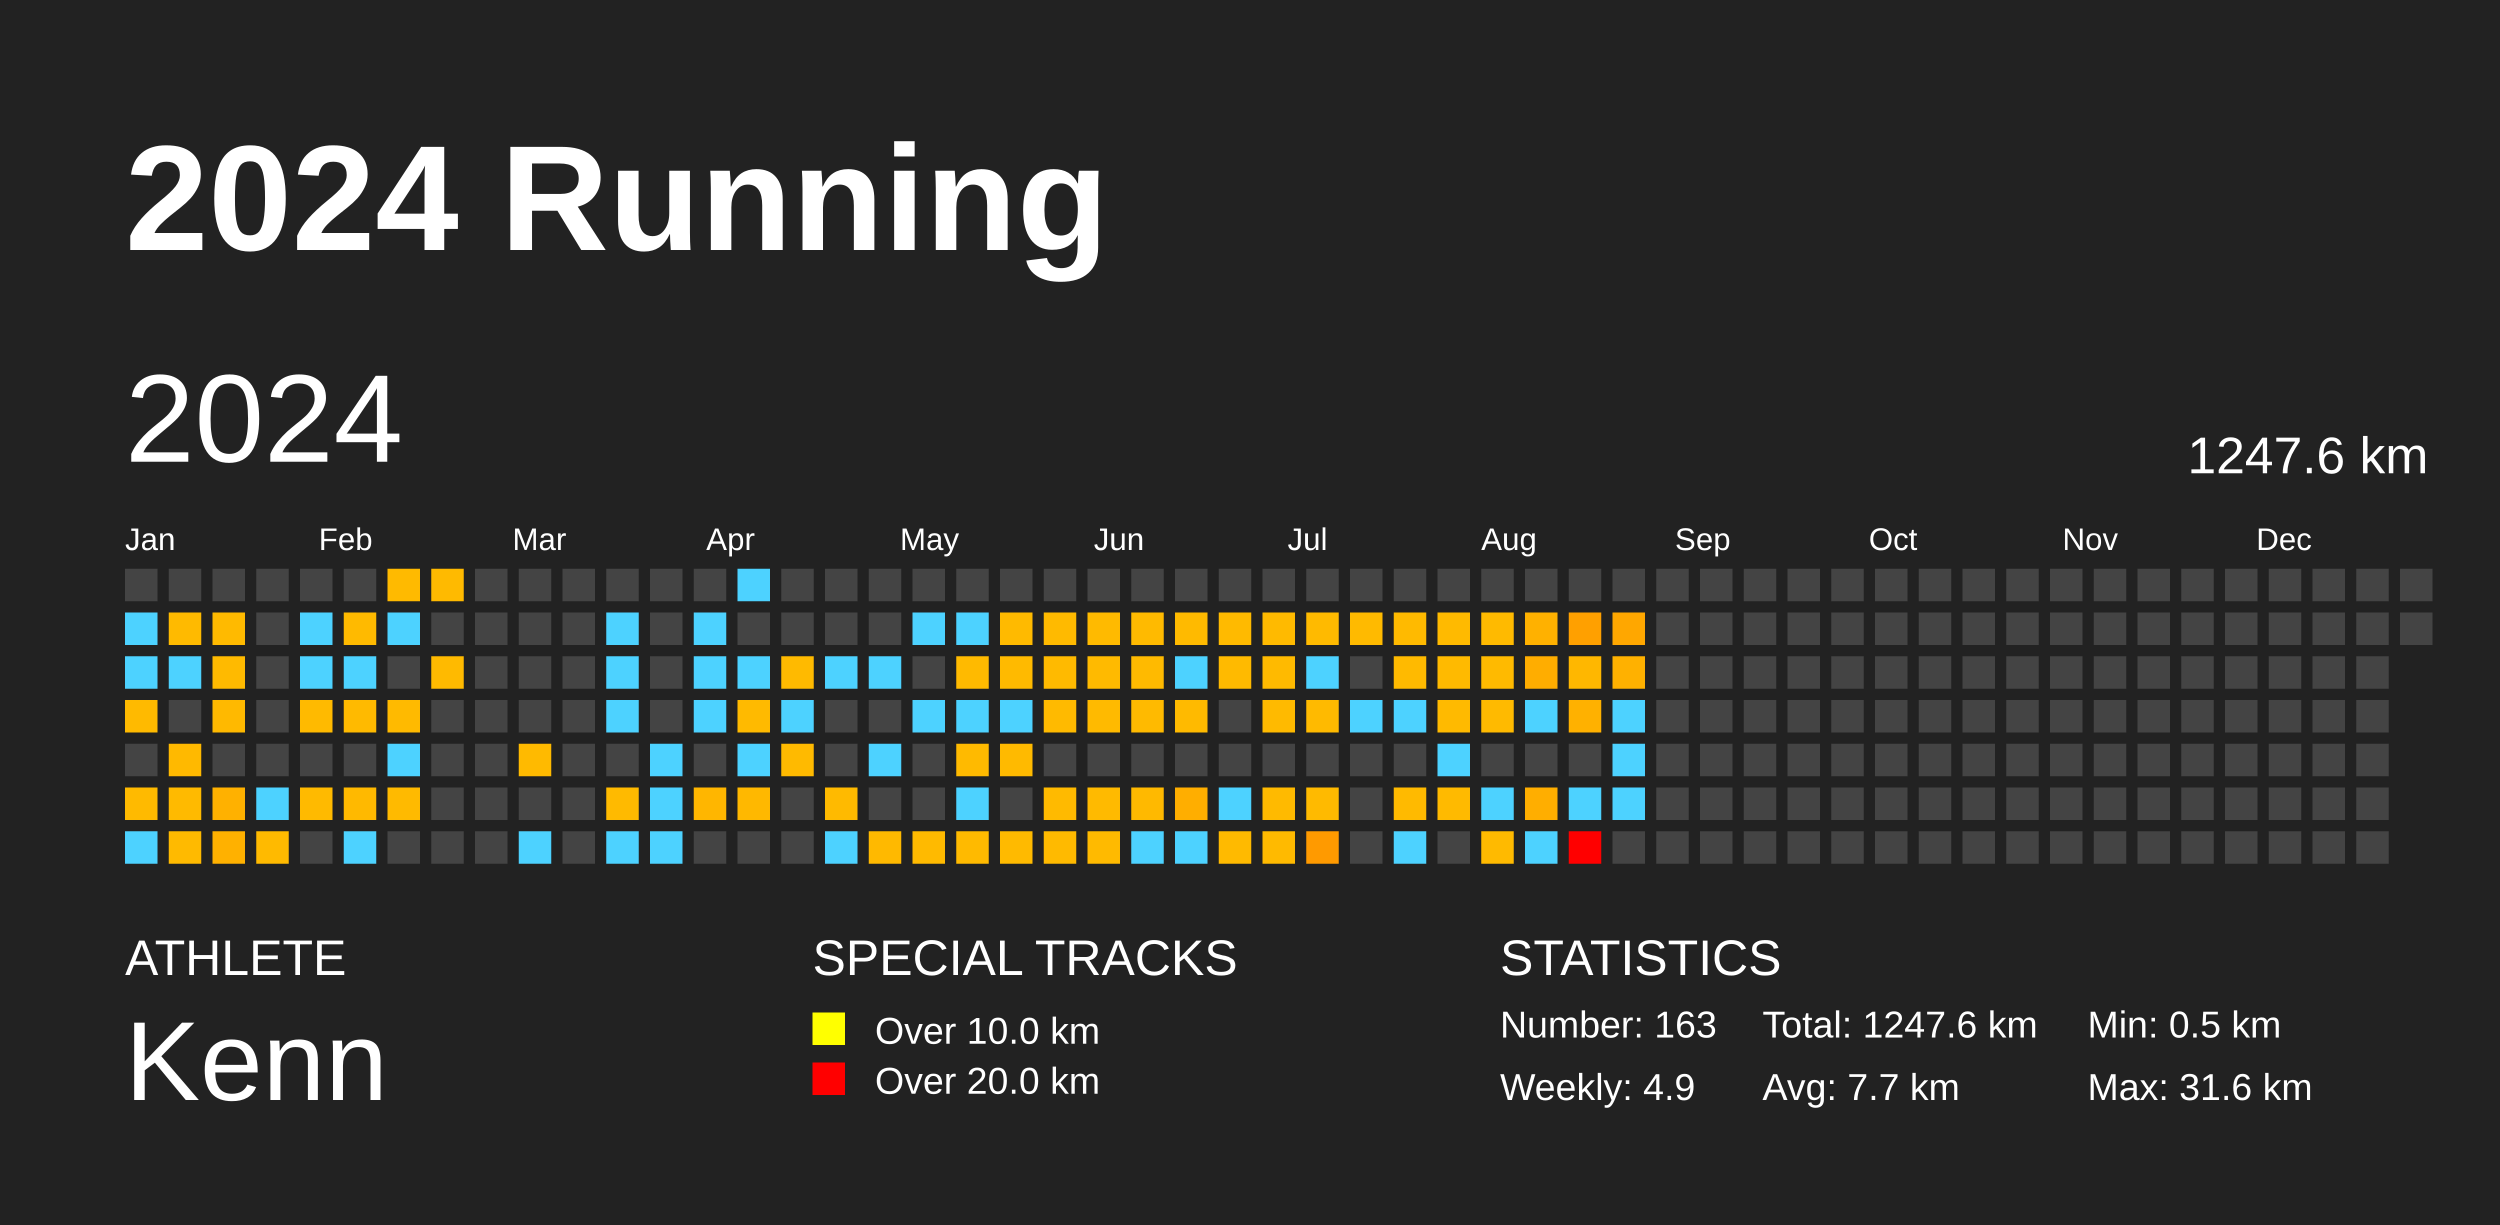
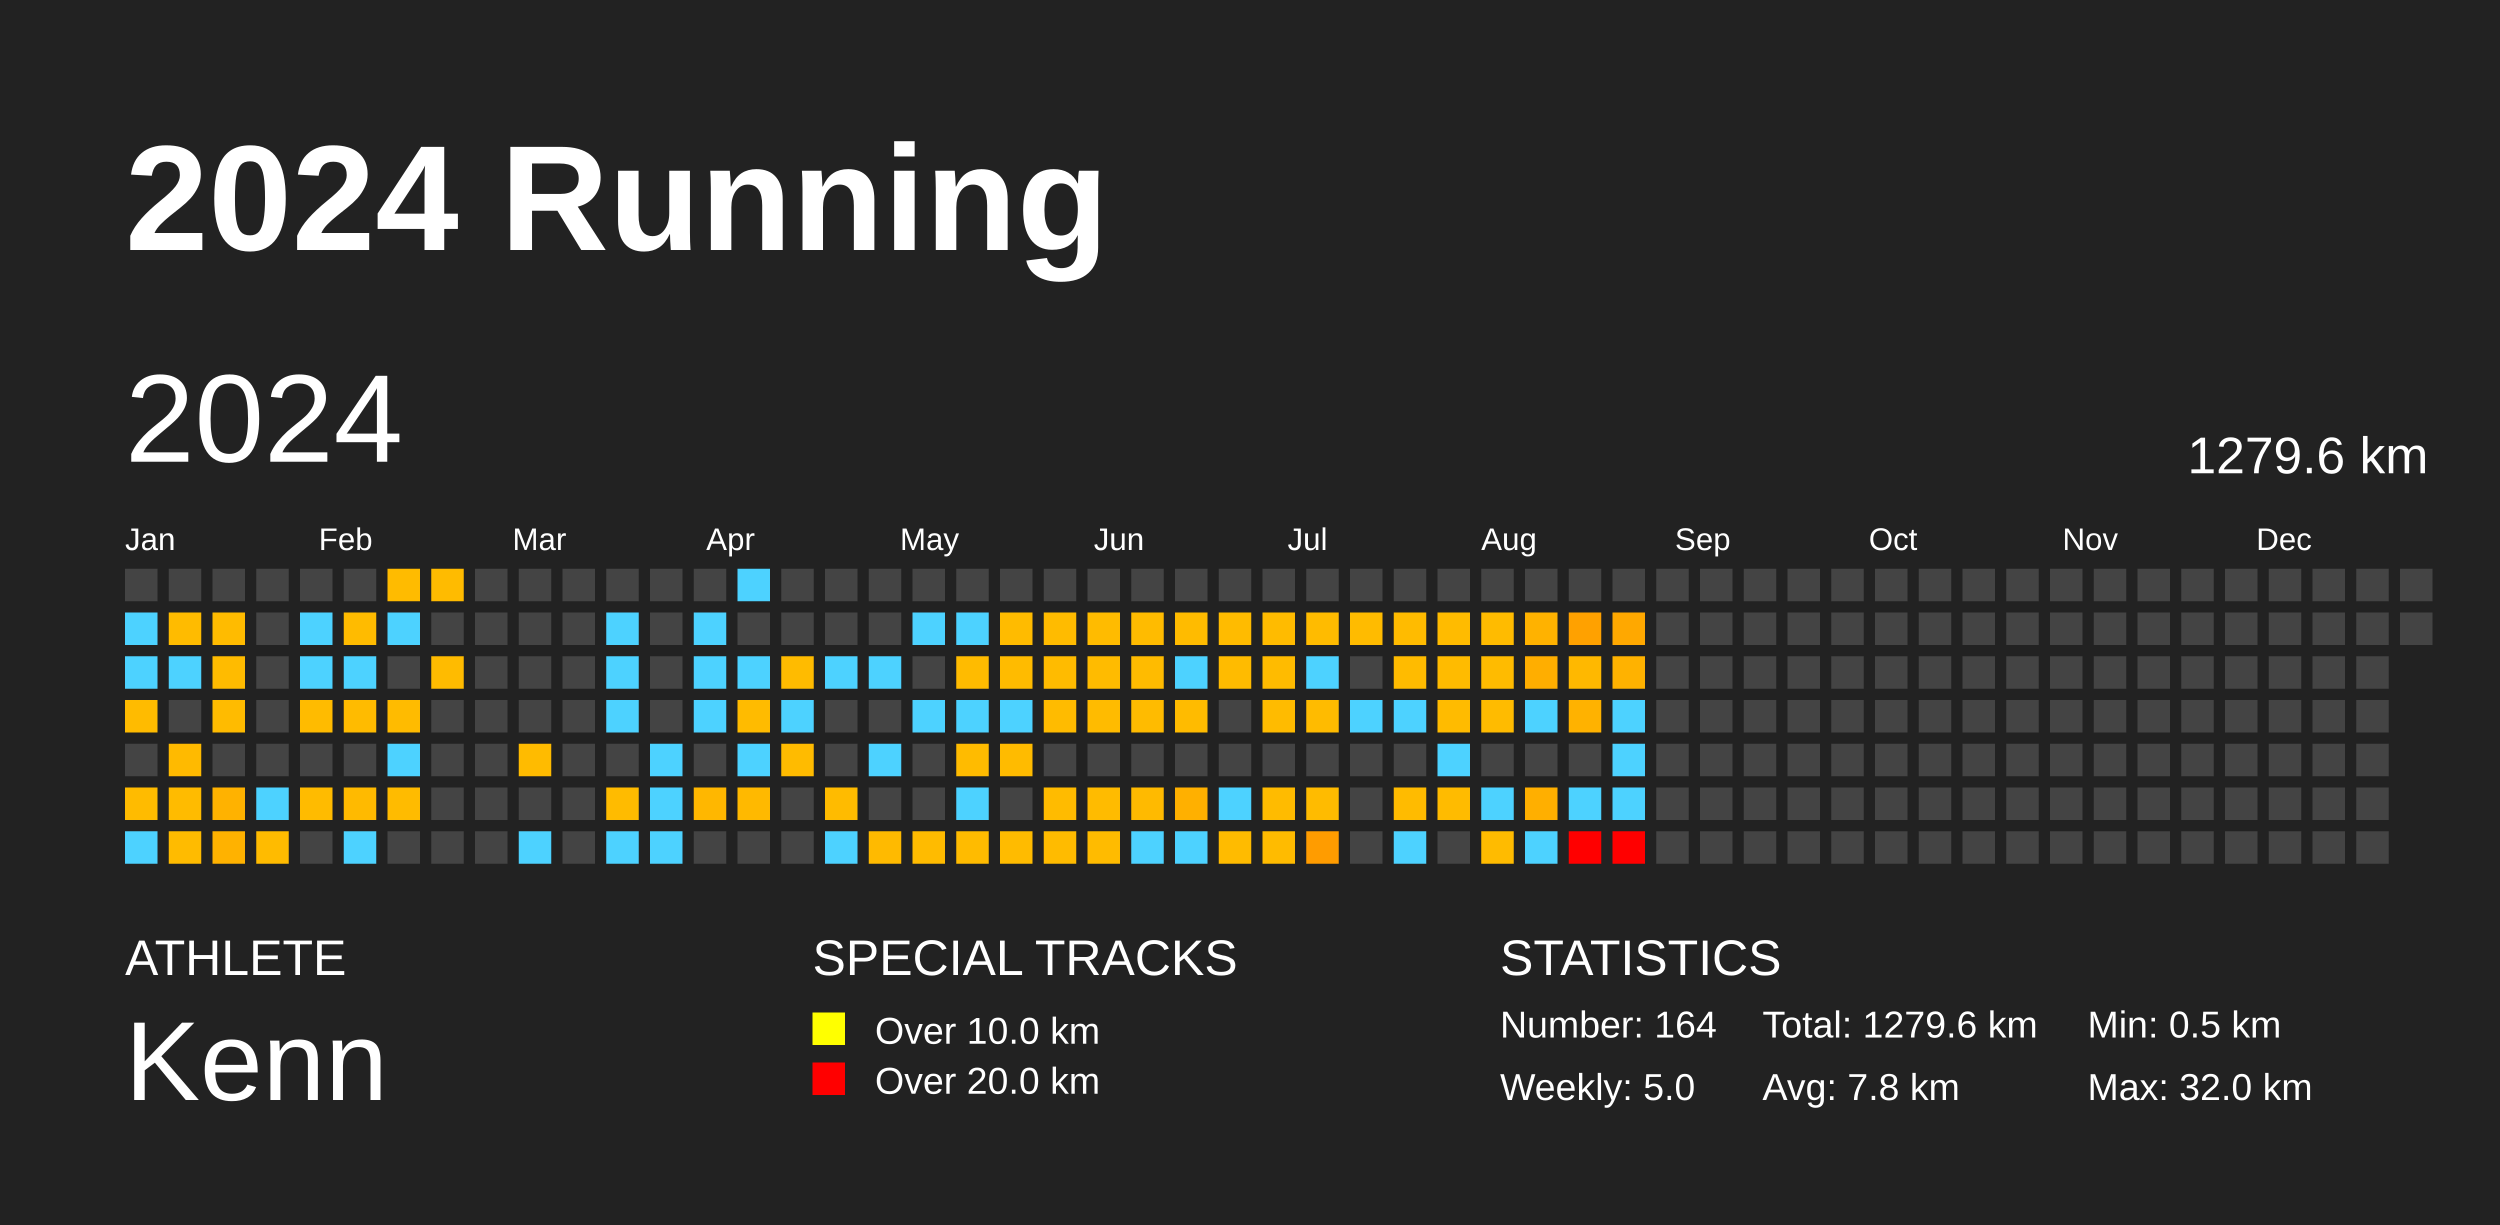
<svg xmlns="http://www.w3.org/2000/svg" baseProfile="full" height="98mm" version="1.1" viewBox="0,0,200,98" width="200mm">
  <defs />
  <rect fill="#222222" height="98" width="200" x="0" y="0" />
  <text fill="#FFFFFF" style="font-size:12px; font-family:Arial; font-weight:bold;" x="10" y="20">2024 Running</text>
  <text fill="#FFFFFF" style="font-size:4px; font-family:Arial" x="10" y="78">ATHLETE</text>
  <text fill="#FFFFFF" style="font-size:9px; font-family:Arial" x="10" y="88">Kenn</text>
  <text fill="#FFFFFF" style="font-size:4px; font-family:Arial" x="65" y="78">SPECIAL TRACKS</text>
  <rect fill="yellow" height="2.6" width="2.6" x="65" y="81" />
  <text fill="#FFFFFF" style="font-size:3px; font-family:Arial" x="70" y="83.5">Over 10.0 km</text>
  <rect fill="red" height="2.6" width="2.6" x="65" y="85" />
  <text fill="#FFFFFF" style="font-size:3px; font-family:Arial" x="70" y="87.5">Over 20.0 km</text>
  <text fill="#FFFFFF" style="font-size:4px; font-family:Arial" x="120" y="78">STATISTICS</text>
-   <text fill="#FFFFFF" style="font-size:3px; font-family:Arial" x="120" y="83">Number: 163</text>
-   <text fill="#FFFFFF" style="font-size:3px; font-family:Arial" x="120" y="88">Weekly: 4.9</text>
-   <text fill="#FFFFFF" style="font-size:3px; font-family:Arial" x="141" y="83">Total: 1247.6 km</text>
-   <text fill="#FFFFFF" style="font-size:3px; font-family:Arial" x="141" y="88">Avg: 7.7 km</text>
+   <text fill="#FFFFFF" style="font-size:3px; font-family:Arial" x="120" y="83">Number: 164</text>
+   <text fill="#FFFFFF" style="font-size:3px; font-family:Arial" x="120" y="88">Weekly: 5.0</text>
+   <text fill="#FFFFFF" style="font-size:3px; font-family:Arial" x="141" y="83">Total: 1279.6 km</text>
+   <text fill="#FFFFFF" style="font-size:3px; font-family:Arial" x="141" y="88">Avg: 7.8 km</text>
  <text fill="#FFFFFF" style="font-size:3px; font-family:Arial" x="167" y="83">Min: 0.5 km</text>
-   <text fill="#FFFFFF" style="font-size:3px; font-family:Arial" x="167" y="88">Max: 31.6 km</text>
+   <text fill="#FFFFFF" style="font-size:3px; font-family:Arial" x="167" y="88">Max: 32.0 km</text>
  <text dominant-baseline="hanging" fill="#FFFFFF" style="font-size:10.0px; font-family:Arial;" x="10" y="30">2024</text>
-   <text dominant-baseline="hanging" fill="#FFFFFF" style="font-size:4.125px; font-family:Arial;" x="175" y="35">1247.6 km</text>
+   <text dominant-baseline="hanging" fill="#FFFFFF" style="font-size:4.125px; font-family:Arial;" x="175" y="35">1279.6 km</text>
  <text fill="#FFFFFF" style="font-size:2.5px; font-family:Arial" x="10.0" y="44">Jan</text>
  <text fill="#FFFFFF" style="font-size:2.5px; font-family:Arial" x="25.5" y="44">Feb</text>
  <text fill="#FFFFFF" style="font-size:2.5px; font-family:Arial" x="41.0" y="44">Mar</text>
  <text fill="#FFFFFF" style="font-size:2.5px; font-family:Arial" x="56.5" y="44">Apr</text>
  <text fill="#FFFFFF" style="font-size:2.5px; font-family:Arial" x="72.0" y="44">May</text>
  <text fill="#FFFFFF" style="font-size:2.5px; font-family:Arial" x="87.5" y="44">Jun</text>
  <text fill="#FFFFFF" style="font-size:2.5px; font-family:Arial" x="103.0" y="44">Jul</text>
  <text fill="#FFFFFF" style="font-size:2.5px; font-family:Arial" x="118.5" y="44">Aug</text>
  <text fill="#FFFFFF" style="font-size:2.5px; font-family:Arial" x="134.0" y="44">Sep</text>
  <text fill="#FFFFFF" style="font-size:2.5px; font-family:Arial" x="149.5" y="44">Oct</text>
  <text fill="#FFFFFF" style="font-size:2.5px; font-family:Arial" x="165.0" y="44">Nov</text>
  <text fill="#FFFFFF" style="font-size:2.5px; font-family:Arial" x="180.5" y="44">Dec</text>
  <rect fill="#444444" height="2.6" width="2.6" x="10.0" y="45.5" />
  <rect fill="#4dd2ff" height="2.6" width="2.6" x="10.0" y="49.0" />
  <rect fill="#4dd2ff" height="2.6" width="2.6" x="10.0" y="52.5" />
-   <rect fill="#ffba00" height="2.6" width="2.6" x="10.0" y="56.0" />
+   <rect fill="#ffbb00" height="2.6" width="2.6" x="10.0" y="56.0" />
  <rect fill="#444444" height="2.6" width="2.6" x="10.0" y="59.5" />
-   <rect fill="#ffba00" height="2.6" width="2.6" x="10.0" y="63.0" />
+   <rect fill="#ffbb00" height="2.6" width="2.6" x="10.0" y="63.0" />
  <rect fill="#4dd2ff" height="2.6" width="2.6" x="10.0" y="66.5" />
  <rect fill="#444444" height="2.6" width="2.6" x="13.5" y="45.5" />
-   <rect fill="#ffba00" height="2.6" width="2.6" x="13.5" y="49.0" />
+   <rect fill="#ffbb00" height="2.6" width="2.6" x="13.5" y="49.0" />
  <rect fill="#4dd2ff" height="2.6" width="2.6" x="13.5" y="52.5" />
  <rect fill="#444444" height="2.6" width="2.6" x="13.5" y="56.0" />
-   <rect fill="#ffb900" height="2.6" width="2.6" x="13.5" y="59.5" />
-   <rect fill="#ffba00" height="2.6" width="2.6" x="13.5" y="63.0" />
-   <rect fill="#ffba00" height="2.6" width="2.6" x="13.5" y="66.5" />
+   <rect fill="#ffba00" height="2.6" width="2.6" x="13.5" y="59.5" />
+   <rect fill="#ffbb00" height="2.6" width="2.6" x="13.5" y="63.0" />
+   <rect fill="#ffbb00" height="2.6" width="2.6" x="13.5" y="66.5" />
  <rect fill="#444444" height="2.6" width="2.6" x="17.0" y="45.5" />
-   <rect fill="#ffba00" height="2.6" width="2.6" x="17.0" y="49.0" />
-   <rect fill="#ffba00" height="2.6" width="2.6" x="17.0" y="52.5" />
-   <rect fill="#ffb900" height="2.6" width="2.6" x="17.0" y="56.0" />
+   <rect fill="#ffbb00" height="2.6" width="2.6" x="17.0" y="49.0" />
+   <rect fill="#ffbb00" height="2.6" width="2.6" x="17.0" y="52.5" />
+   <rect fill="#ffbb00" height="2.6" width="2.6" x="17.0" y="56.0" />
  <rect fill="#444444" height="2.6" width="2.6" x="17.0" y="59.5" />
-   <rect fill="#ffb100" height="2.6" width="2.6" x="17.0" y="63.0" />
-   <rect fill="#ffb100" height="2.6" width="2.6" x="17.0" y="66.5" />
+   <rect fill="#ffb200" height="2.6" width="2.6" x="17.0" y="63.0" />
+   <rect fill="#ffb200" height="2.6" width="2.6" x="17.0" y="66.5" />
  <rect fill="#444444" height="2.6" width="2.6" x="20.5" y="45.5" />
  <rect fill="#444444" height="2.6" width="2.6" x="20.5" y="49.0" />
  <rect fill="#444444" height="2.6" width="2.6" x="20.5" y="52.5" />
  <rect fill="#444444" height="2.6" width="2.6" x="20.5" y="56.0" />
  <rect fill="#444444" height="2.6" width="2.6" x="20.5" y="59.5" />
  <rect fill="#4dd2ff" height="2.6" width="2.6" x="20.5" y="63.0" />
-   <rect fill="#ffba00" height="2.6" width="2.6" x="20.5" y="66.5" />
+   <rect fill="#ffbb00" height="2.6" width="2.6" x="20.5" y="66.5" />
  <rect fill="#444444" height="2.6" width="2.6" x="24.0" y="45.5" />
  <rect fill="#4dd2ff" height="2.6" width="2.6" x="24.0" y="49.0" />
  <rect fill="#4dd2ff" height="2.6" width="2.6" x="24.0" y="52.5" />
-   <rect fill="#ffba00" height="2.6" width="2.6" x="24.0" y="56.0" />
+   <rect fill="#ffbb00" height="2.6" width="2.6" x="24.0" y="56.0" />
  <rect fill="#444444" height="2.6" width="2.6" x="24.0" y="59.5" />
-   <rect fill="#ffba00" height="2.6" width="2.6" x="24.0" y="63.0" />
+   <rect fill="#ffbb00" height="2.6" width="2.6" x="24.0" y="63.0" />
  <rect fill="#444444" height="2.6" width="2.6" x="24.0" y="66.5" />
  <rect fill="#444444" height="2.6" width="2.6" x="27.5" y="45.5" />
-   <rect fill="#ffba00" height="2.6" width="2.6" x="27.5" y="49.0" />
+   <rect fill="#ffbb00" height="2.6" width="2.6" x="27.5" y="49.0" />
  <rect fill="#4dd2ff" height="2.6" width="2.6" x="27.5" y="52.5" />
-   <rect fill="#ffba00" height="2.6" width="2.6" x="27.5" y="56.0" />
+   <rect fill="#ffbb00" height="2.6" width="2.6" x="27.5" y="56.0" />
  <rect fill="#444444" height="2.6" width="2.6" x="27.5" y="59.5" />
-   <rect fill="#ffb900" height="2.6" width="2.6" x="27.5" y="63.0" />
+   <rect fill="#ffba00" height="2.6" width="2.6" x="27.5" y="63.0" />
  <rect fill="#4dd2ff" height="2.6" width="2.6" x="27.5" y="66.5" />
-   <rect fill="#ffba00" height="2.6" width="2.6" x="31.0" y="45.5" />
+   <rect fill="#ffbb00" height="2.6" width="2.6" x="31.0" y="45.5" />
  <rect fill="#4dd2ff" height="2.6" width="2.6" x="31.0" y="49.0" />
  <rect fill="#444444" height="2.6" width="2.6" x="31.0" y="52.5" />
-   <rect fill="#ffba00" height="2.6" width="2.6" x="31.0" y="56.0" />
+   <rect fill="#ffbb00" height="2.6" width="2.6" x="31.0" y="56.0" />
  <rect fill="#4dd2ff" height="2.6" width="2.6" x="31.0" y="59.5" />
-   <rect fill="#ffba00" height="2.6" width="2.6" x="31.0" y="63.0" />
+   <rect fill="#ffbb00" height="2.6" width="2.6" x="31.0" y="63.0" />
  <rect fill="#444444" height="2.6" width="2.6" x="31.0" y="66.5" />
-   <rect fill="#ffba00" height="2.6" width="2.6" x="34.5" y="45.5" />
+   <rect fill="#ffbb00" height="2.6" width="2.6" x="34.5" y="45.5" />
  <rect fill="#444444" height="2.6" width="2.6" x="34.5" y="49.0" />
-   <rect fill="#ffba00" height="2.6" width="2.6" x="34.5" y="52.5" />
+   <rect fill="#ffbb00" height="2.6" width="2.6" x="34.5" y="52.5" />
  <rect fill="#444444" height="2.6" width="2.6" x="34.5" y="56.0" />
  <rect fill="#444444" height="2.6" width="2.6" x="34.5" y="59.5" />
  <rect fill="#444444" height="2.6" width="2.6" x="34.5" y="63.0" />
  <rect fill="#444444" height="2.6" width="2.6" x="34.5" y="66.5" />
  <rect fill="#444444" height="2.6" width="2.6" x="38.0" y="45.5" />
  <rect fill="#444444" height="2.6" width="2.6" x="38.0" y="49.0" />
  <rect fill="#444444" height="2.6" width="2.6" x="38.0" y="52.5" />
  <rect fill="#444444" height="2.6" width="2.6" x="38.0" y="56.0" />
  <rect fill="#444444" height="2.6" width="2.6" x="38.0" y="59.5" />
  <rect fill="#444444" height="2.6" width="2.6" x="38.0" y="63.0" />
  <rect fill="#444444" height="2.6" width="2.6" x="38.0" y="66.5" />
  <rect fill="#444444" height="2.6" width="2.6" x="41.5" y="45.5" />
  <rect fill="#444444" height="2.6" width="2.6" x="41.5" y="49.0" />
  <rect fill="#444444" height="2.6" width="2.6" x="41.5" y="52.5" />
  <rect fill="#444444" height="2.6" width="2.6" x="41.5" y="56.0" />
-   <rect fill="#ffba00" height="2.6" width="2.6" x="41.5" y="59.5" />
+   <rect fill="#ffbb00" height="2.6" width="2.6" x="41.5" y="59.5" />
  <rect fill="#444444" height="2.6" width="2.6" x="41.5" y="63.0" />
  <rect fill="#4dd2ff" height="2.6" width="2.6" x="41.5" y="66.5" />
  <rect fill="#444444" height="2.6" width="2.6" x="45.0" y="45.5" />
  <rect fill="#444444" height="2.6" width="2.6" x="45.0" y="49.0" />
  <rect fill="#444444" height="2.6" width="2.6" x="45.0" y="52.5" />
  <rect fill="#444444" height="2.6" width="2.6" x="45.0" y="56.0" />
  <rect fill="#444444" height="2.6" width="2.6" x="45.0" y="59.5" />
  <rect fill="#444444" height="2.6" width="2.6" x="45.0" y="63.0" />
  <rect fill="#444444" height="2.6" width="2.6" x="45.0" y="66.5" />
  <rect fill="#444444" height="2.6" width="2.6" x="48.5" y="45.5" />
  <rect fill="#4dd2ff" height="2.6" width="2.6" x="48.5" y="49.0" />
  <rect fill="#4dd2ff" height="2.6" width="2.6" x="48.5" y="52.5" />
  <rect fill="#4dd2ff" height="2.6" width="2.6" x="48.5" y="56.0" />
  <rect fill="#444444" height="2.6" width="2.6" x="48.5" y="59.5" />
-   <rect fill="#ffba00" height="2.6" width="2.6" x="48.5" y="63.0" />
+   <rect fill="#ffbb00" height="2.6" width="2.6" x="48.5" y="63.0" />
  <rect fill="#4dd2ff" height="2.6" width="2.6" x="48.5" y="66.5" />
  <rect fill="#444444" height="2.6" width="2.6" x="52.0" y="45.5" />
  <rect fill="#444444" height="2.6" width="2.6" x="52.0" y="49.0" />
  <rect fill="#444444" height="2.6" width="2.6" x="52.0" y="52.5" />
  <rect fill="#444444" height="2.6" width="2.6" x="52.0" y="56.0" />
  <rect fill="#4dd2ff" height="2.6" width="2.6" x="52.0" y="59.5" />
  <rect fill="#4dd2ff" height="2.6" width="2.6" x="52.0" y="63.0" />
  <rect fill="#4dd2ff" height="2.6" width="2.6" x="52.0" y="66.5" />
  <rect fill="#444444" height="2.6" width="2.6" x="55.5" y="45.5" />
  <rect fill="#4dd2ff" height="2.6" width="2.6" x="55.5" y="49.0" />
  <rect fill="#4dd2ff" height="2.6" width="2.6" x="55.5" y="52.5" />
  <rect fill="#4dd2ff" height="2.6" width="2.6" x="55.5" y="56.0" />
  <rect fill="#444444" height="2.6" width="2.6" x="55.5" y="59.5" />
-   <rect fill="#ffb600" height="2.6" width="2.6" x="55.5" y="63.0" />
+   <rect fill="#ffb700" height="2.6" width="2.6" x="55.5" y="63.0" />
  <rect fill="#444444" height="2.6" width="2.6" x="55.5" y="66.5" />
  <rect fill="#4dd2ff" height="2.6" width="2.6" x="59.0" y="45.5" />
  <rect fill="#444444" height="2.6" width="2.6" x="59.0" y="49.0" />
  <rect fill="#4dd2ff" height="2.6" width="2.6" x="59.0" y="52.5" />
-   <rect fill="#ffba00" height="2.6" width="2.6" x="59.0" y="56.0" />
+   <rect fill="#ffbb00" height="2.6" width="2.6" x="59.0" y="56.0" />
  <rect fill="#4dd2ff" height="2.6" width="2.6" x="59.0" y="59.5" />
-   <rect fill="#ffb800" height="2.6" width="2.6" x="59.0" y="63.0" />
+   <rect fill="#ffb900" height="2.6" width="2.6" x="59.0" y="63.0" />
  <rect fill="#444444" height="2.6" width="2.6" x="59.0" y="66.5" />
  <rect fill="#444444" height="2.6" width="2.6" x="62.5" y="45.5" />
  <rect fill="#444444" height="2.6" width="2.6" x="62.5" y="49.0" />
-   <rect fill="#ffba00" height="2.6" width="2.6" x="62.5" y="52.5" />
+   <rect fill="#ffbb00" height="2.6" width="2.6" x="62.5" y="52.5" />
  <rect fill="#4dd2ff" height="2.6" width="2.6" x="62.5" y="56.0" />
-   <rect fill="#ffba00" height="2.6" width="2.6" x="62.5" y="59.5" />
+   <rect fill="#ffbb00" height="2.6" width="2.6" x="62.5" y="59.5" />
  <rect fill="#444444" height="2.6" width="2.6" x="62.5" y="63.0" />
  <rect fill="#444444" height="2.6" width="2.6" x="62.5" y="66.5" />
  <rect fill="#444444" height="2.6" width="2.6" x="66.0" y="45.5" />
  <rect fill="#444444" height="2.6" width="2.6" x="66.0" y="49.0" />
  <rect fill="#4dd2ff" height="2.6" width="2.6" x="66.0" y="52.5" />
  <rect fill="#444444" height="2.6" width="2.6" x="66.0" y="56.0" />
  <rect fill="#444444" height="2.6" width="2.6" x="66.0" y="59.5" />
-   <rect fill="#ffba00" height="2.6" width="2.6" x="66.0" y="63.0" />
+   <rect fill="#ffbb00" height="2.6" width="2.6" x="66.0" y="63.0" />
  <rect fill="#4dd2ff" height="2.6" width="2.6" x="66.0" y="66.5" />
  <rect fill="#444444" height="2.6" width="2.6" x="69.5" y="45.5" />
  <rect fill="#444444" height="2.6" width="2.6" x="69.5" y="49.0" />
  <rect fill="#4dd2ff" height="2.6" width="2.6" x="69.5" y="52.5" />
  <rect fill="#444444" height="2.6" width="2.6" x="69.5" y="56.0" />
  <rect fill="#4dd2ff" height="2.6" width="2.6" x="69.5" y="59.5" />
  <rect fill="#444444" height="2.6" width="2.6" x="69.5" y="63.0" />
-   <rect fill="#ffb900" height="2.6" width="2.6" x="69.5" y="66.5" />
+   <rect fill="#ffba00" height="2.6" width="2.6" x="69.5" y="66.5" />
  <rect fill="#444444" height="2.6" width="2.6" x="73.0" y="45.5" />
  <rect fill="#4dd2ff" height="2.6" width="2.6" x="73.0" y="49.0" />
  <rect fill="#444444" height="2.6" width="2.6" x="73.0" y="52.5" />
  <rect fill="#4dd2ff" height="2.6" width="2.6" x="73.0" y="56.0" />
  <rect fill="#444444" height="2.6" width="2.6" x="73.0" y="59.5" />
  <rect fill="#444444" height="2.6" width="2.6" x="73.0" y="63.0" />
-   <rect fill="#ffba00" height="2.6" width="2.6" x="73.0" y="66.5" />
+   <rect fill="#ffbb00" height="2.6" width="2.6" x="73.0" y="66.5" />
  <rect fill="#444444" height="2.6" width="2.6" x="76.5" y="45.5" />
  <rect fill="#4dd2ff" height="2.6" width="2.6" x="76.5" y="49.0" />
-   <rect fill="#ffba00" height="2.6" width="2.6" x="76.5" y="52.5" />
+   <rect fill="#ffbb00" height="2.6" width="2.6" x="76.5" y="52.5" />
  <rect fill="#4dd2ff" height="2.6" width="2.6" x="76.5" y="56.0" />
-   <rect fill="#ffba00" height="2.6" width="2.6" x="76.5" y="59.5" />
+   <rect fill="#ffbb00" height="2.6" width="2.6" x="76.5" y="59.5" />
  <rect fill="#4dd2ff" height="2.6" width="2.6" x="76.5" y="63.0" />
-   <rect fill="#ffba00" height="2.6" width="2.6" x="76.5" y="66.5" />
+   <rect fill="#ffbb00" height="2.6" width="2.6" x="76.5" y="66.5" />
  <rect fill="#444444" height="2.6" width="2.6" x="80.0" y="45.5" />
-   <rect fill="#ffba00" height="2.6" width="2.6" x="80.0" y="49.0" />
-   <rect fill="#ffba00" height="2.6" width="2.6" x="80.0" y="52.5" />
+   <rect fill="#ffbb00" height="2.6" width="2.6" x="80.0" y="49.0" />
+   <rect fill="#ffbb00" height="2.6" width="2.6" x="80.0" y="52.5" />
  <rect fill="#4dd2ff" height="2.6" width="2.6" x="80.0" y="56.0" />
-   <rect fill="#ffba00" height="2.6" width="2.6" x="80.0" y="59.5" />
+   <rect fill="#ffbb00" height="2.6" width="2.6" x="80.0" y="59.5" />
  <rect fill="#444444" height="2.6" width="2.6" x="80.0" y="63.0" />
-   <rect fill="#ffba00" height="2.6" width="2.6" x="80.0" y="66.5" />
+   <rect fill="#ffbb00" height="2.6" width="2.6" x="80.0" y="66.5" />
  <rect fill="#444444" height="2.6" width="2.6" x="83.5" y="45.5" />
-   <rect fill="#ffba00" height="2.6" width="2.6" x="83.5" y="49.0" />
-   <rect fill="#ffba00" height="2.6" width="2.6" x="83.5" y="52.5" />
-   <rect fill="#ffba00" height="2.6" width="2.6" x="83.5" y="56.0" />
+   <rect fill="#ffbb00" height="2.6" width="2.6" x="83.5" y="49.0" />
+   <rect fill="#ffbb00" height="2.6" width="2.6" x="83.5" y="52.5" />
+   <rect fill="#ffbb00" height="2.6" width="2.6" x="83.5" y="56.0" />
  <rect fill="#444444" height="2.6" width="2.6" x="83.5" y="59.5" />
-   <rect fill="#ffba00" height="2.6" width="2.6" x="83.5" y="63.0" />
-   <rect fill="#ffba00" height="2.6" width="2.6" x="83.5" y="66.5" />
+   <rect fill="#ffbb00" height="2.6" width="2.6" x="83.5" y="63.0" />
+   <rect fill="#ffbb00" height="2.6" width="2.6" x="83.5" y="66.5" />
  <rect fill="#444444" height="2.6" width="2.6" x="87.0" y="45.5" />
-   <rect fill="#ffba00" height="2.6" width="2.6" x="87.0" y="49.0" />
-   <rect fill="#ffba00" height="2.6" width="2.6" x="87.0" y="52.5" />
-   <rect fill="#ffba00" height="2.6" width="2.6" x="87.0" y="56.0" />
+   <rect fill="#ffbb00" height="2.6" width="2.6" x="87.0" y="49.0" />
+   <rect fill="#ffbb00" height="2.6" width="2.6" x="87.0" y="52.5" />
+   <rect fill="#ffbb00" height="2.6" width="2.6" x="87.0" y="56.0" />
  <rect fill="#444444" height="2.6" width="2.6" x="87.0" y="59.5" />
-   <rect fill="#ffba00" height="2.6" width="2.6" x="87.0" y="63.0" />
-   <rect fill="#ffba00" height="2.6" width="2.6" x="87.0" y="66.5" />
+   <rect fill="#ffbb00" height="2.6" width="2.6" x="87.0" y="63.0" />
+   <rect fill="#ffbb00" height="2.6" width="2.6" x="87.0" y="66.5" />
  <rect fill="#444444" height="2.6" width="2.6" x="90.5" y="45.5" />
-   <rect fill="#ffba00" height="2.6" width="2.6" x="90.5" y="49.0" />
-   <rect fill="#ffba00" height="2.6" width="2.6" x="90.5" y="52.5" />
-   <rect fill="#ffba00" height="2.6" width="2.6" x="90.5" y="56.0" />
+   <rect fill="#ffbb00" height="2.6" width="2.6" x="90.5" y="49.0" />
+   <rect fill="#ffbb00" height="2.6" width="2.6" x="90.5" y="52.5" />
+   <rect fill="#ffbb00" height="2.6" width="2.6" x="90.5" y="56.0" />
  <rect fill="#444444" height="2.6" width="2.6" x="90.5" y="59.5" />
-   <rect fill="#ffb900" height="2.6" width="2.6" x="90.5" y="63.0" />
+   <rect fill="#ffba00" height="2.6" width="2.6" x="90.5" y="63.0" />
  <rect fill="#4dd2ff" height="2.6" width="2.6" x="90.5" y="66.5" />
  <rect fill="#444444" height="2.6" width="2.6" x="94.0" y="45.5" />
-   <rect fill="#ffba00" height="2.6" width="2.6" x="94.0" y="49.0" />
+   <rect fill="#ffbb00" height="2.6" width="2.6" x="94.0" y="49.0" />
  <rect fill="#4dd2ff" height="2.6" width="2.6" x="94.0" y="52.5" />
-   <rect fill="#ffba00" height="2.6" width="2.6" x="94.0" y="56.0" />
+   <rect fill="#ffbb00" height="2.6" width="2.6" x="94.0" y="56.0" />
  <rect fill="#444444" height="2.6" width="2.6" x="94.0" y="59.5" />
-   <rect fill="#ffae00" height="2.6" width="2.6" x="94.0" y="63.0" />
+   <rect fill="#ffb000" height="2.6" width="2.6" x="94.0" y="63.0" />
  <rect fill="#4dd2ff" height="2.6" width="2.6" x="94.0" y="66.5" />
  <rect fill="#444444" height="2.6" width="2.6" x="97.5" y="45.5" />
-   <rect fill="#ffba00" height="2.6" width="2.6" x="97.5" y="49.0" />
-   <rect fill="#ffba00" height="2.6" width="2.6" x="97.5" y="52.5" />
+   <rect fill="#ffbb00" height="2.6" width="2.6" x="97.5" y="49.0" />
+   <rect fill="#ffbb00" height="2.6" width="2.6" x="97.5" y="52.5" />
  <rect fill="#444444" height="2.6" width="2.6" x="97.5" y="56.0" />
  <rect fill="#444444" height="2.6" width="2.6" x="97.5" y="59.5" />
  <rect fill="#4dd2ff" height="2.6" width="2.6" x="97.5" y="63.0" />
-   <rect fill="#ffba00" height="2.6" width="2.6" x="97.5" y="66.5" />
+   <rect fill="#ffbb00" height="2.6" width="2.6" x="97.5" y="66.5" />
  <rect fill="#444444" height="2.6" width="2.6" x="101.0" y="45.5" />
-   <rect fill="#ffba00" height="2.6" width="2.6" x="101.0" y="49.0" />
-   <rect fill="#ffba00" height="2.6" width="2.6" x="101.0" y="52.5" />
-   <rect fill="#ffba00" height="2.6" width="2.6" x="101.0" y="56.0" />
+   <rect fill="#ffbb00" height="2.6" width="2.6" x="101.0" y="49.0" />
+   <rect fill="#ffbb00" height="2.6" width="2.6" x="101.0" y="52.5" />
+   <rect fill="#ffbb00" height="2.6" width="2.6" x="101.0" y="56.0" />
  <rect fill="#444444" height="2.6" width="2.6" x="101.0" y="59.5" />
-   <rect fill="#ffba00" height="2.6" width="2.6" x="101.0" y="63.0" />
-   <rect fill="#ffba00" height="2.6" width="2.6" x="101.0" y="66.5" />
+   <rect fill="#ffbb00" height="2.6" width="2.6" x="101.0" y="63.0" />
+   <rect fill="#ffbb00" height="2.6" width="2.6" x="101.0" y="66.5" />
  <rect fill="#444444" height="2.6" width="2.6" x="104.5" y="45.5" />
-   <rect fill="#ffba00" height="2.6" width="2.6" x="104.5" y="49.0" />
+   <rect fill="#ffbb00" height="2.6" width="2.6" x="104.5" y="49.0" />
  <rect fill="#4dd2ff" height="2.6" width="2.6" x="104.5" y="52.5" />
-   <rect fill="#ffba00" height="2.6" width="2.6" x="104.5" y="56.0" />
+   <rect fill="#ffbb00" height="2.6" width="2.6" x="104.5" y="56.0" />
  <rect fill="#444444" height="2.6" width="2.6" x="104.5" y="59.5" />
-   <rect fill="#ffba00" height="2.6" width="2.6" x="104.5" y="63.0" />
-   <rect fill="#ff9a00" height="2.6" width="2.6" x="104.5" y="66.5" />
+   <rect fill="#ffbb00" height="2.6" width="2.6" x="104.5" y="63.0" />
+   <rect fill="#ff9c00" height="2.6" width="2.6" x="104.5" y="66.5" />
  <rect fill="#444444" height="2.6" width="2.6" x="108.0" y="45.5" />
-   <rect fill="#ffba00" height="2.6" width="2.6" x="108.0" y="49.0" />
+   <rect fill="#ffbb00" height="2.6" width="2.6" x="108.0" y="49.0" />
  <rect fill="#444444" height="2.6" width="2.6" x="108.0" y="52.5" />
  <rect fill="#4dd2ff" height="2.6" width="2.6" x="108.0" y="56.0" />
  <rect fill="#444444" height="2.6" width="2.6" x="108.0" y="59.5" />
  <rect fill="#444444" height="2.6" width="2.6" x="108.0" y="63.0" />
  <rect fill="#444444" height="2.6" width="2.6" x="108.0" y="66.5" />
  <rect fill="#444444" height="2.6" width="2.6" x="111.5" y="45.5" />
-   <rect fill="#ffba00" height="2.6" width="2.6" x="111.5" y="49.0" />
-   <rect fill="#ffba00" height="2.6" width="2.6" x="111.5" y="52.5" />
+   <rect fill="#ffbb00" height="2.6" width="2.6" x="111.5" y="49.0" />
+   <rect fill="#ffbb00" height="2.6" width="2.6" x="111.5" y="52.5" />
  <rect fill="#4dd2ff" height="2.6" width="2.6" x="111.5" y="56.0" />
  <rect fill="#444444" height="2.6" width="2.6" x="111.5" y="59.5" />
-   <rect fill="#ffba00" height="2.6" width="2.6" x="111.5" y="63.0" />
+   <rect fill="#ffbb00" height="2.6" width="2.6" x="111.5" y="63.0" />
  <rect fill="#4dd2ff" height="2.6" width="2.6" x="111.5" y="66.5" />
  <rect fill="#444444" height="2.6" width="2.6" x="115.0" y="45.5" />
-   <rect fill="#ffba00" height="2.6" width="2.6" x="115.0" y="49.0" />
-   <rect fill="#ffba00" height="2.6" width="2.6" x="115.0" y="52.5" />
-   <rect fill="#ffba00" height="2.6" width="2.6" x="115.0" y="56.0" />
+   <rect fill="#ffbb00" height="2.6" width="2.6" x="115.0" y="49.0" />
+   <rect fill="#ffbb00" height="2.6" width="2.6" x="115.0" y="52.5" />
+   <rect fill="#ffbb00" height="2.6" width="2.6" x="115.0" y="56.0" />
  <rect fill="#4dd2ff" height="2.6" width="2.6" x="115.0" y="59.5" />
-   <rect fill="#ffba00" height="2.6" width="2.6" x="115.0" y="63.0" />
+   <rect fill="#ffbb00" height="2.6" width="2.6" x="115.0" y="63.0" />
  <rect fill="#444444" height="2.6" width="2.6" x="115.0" y="66.5" />
  <rect fill="#444444" height="2.6" width="2.6" x="118.5" y="45.5" />
-   <rect fill="#ffba00" height="2.6" width="2.6" x="118.5" y="49.0" />
-   <rect fill="#ffba00" height="2.6" width="2.6" x="118.5" y="52.5" />
-   <rect fill="#ffba00" height="2.6" width="2.6" x="118.5" y="56.0" />
+   <rect fill="#ffbb00" height="2.6" width="2.6" x="118.5" y="49.0" />
+   <rect fill="#ffbb00" height="2.6" width="2.6" x="118.5" y="52.5" />
+   <rect fill="#ffbb00" height="2.6" width="2.6" x="118.5" y="56.0" />
  <rect fill="#444444" height="2.6" width="2.6" x="118.5" y="59.5" />
  <rect fill="#4dd2ff" height="2.6" width="2.6" x="118.5" y="63.0" />
-   <rect fill="#ffba00" height="2.6" width="2.6" x="118.5" y="66.5" />
+   <rect fill="#ffbb00" height="2.6" width="2.6" x="118.5" y="66.5" />
  <rect fill="#444444" height="2.6" width="2.6" x="122.0" y="45.5" />
-   <rect fill="#ffb100" height="2.6" width="2.6" x="122.0" y="49.0" />
-   <rect fill="#ffad00" height="2.6" width="2.6" x="122.0" y="52.5" />
+   <rect fill="#ffb200" height="2.6" width="2.6" x="122.0" y="49.0" />
+   <rect fill="#ffae00" height="2.6" width="2.6" x="122.0" y="52.5" />
  <rect fill="#4dd2ff" height="2.6" width="2.6" x="122.0" y="56.0" />
  <rect fill="#444444" height="2.6" width="2.6" x="122.0" y="59.5" />
-   <rect fill="#ffae00" height="2.6" width="2.6" x="122.0" y="63.0" />
+   <rect fill="#ffaf00" height="2.6" width="2.6" x="122.0" y="63.0" />
  <rect fill="#4dd2ff" height="2.6" width="2.6" x="122.0" y="66.5" />
  <rect fill="#444444" height="2.6" width="2.6" x="125.5" y="45.5" />
-   <rect fill="#ffa000" height="2.6" width="2.6" x="125.5" y="49.0" />
-   <rect fill="#ffb700" height="2.6" width="2.6" x="125.5" y="52.5" />
-   <rect fill="#ffb100" height="2.6" width="2.6" x="125.5" y="56.0" />
+   <rect fill="#ffa100" height="2.6" width="2.6" x="125.5" y="49.0" />
+   <rect fill="#ffb800" height="2.6" width="2.6" x="125.5" y="52.5" />
+   <rect fill="#ffb200" height="2.6" width="2.6" x="125.5" y="56.0" />
  <rect fill="#444444" height="2.6" width="2.6" x="125.5" y="59.5" />
  <rect fill="#4dd2ff" height="2.6" width="2.6" x="125.5" y="63.0" />
  <rect fill="red" height="2.6" width="2.6" x="125.5" y="66.5" />
  <rect fill="#444444" height="2.6" width="2.6" x="129.0" y="45.5" />
-   <rect fill="#ffa700" height="2.6" width="2.6" x="129.0" y="49.0" />
-   <rect fill="#ffb100" height="2.6" width="2.6" x="129.0" y="52.5" />
+   <rect fill="#ffa800" height="2.6" width="2.6" x="129.0" y="49.0" />
+   <rect fill="#ffb200" height="2.6" width="2.6" x="129.0" y="52.5" />
  <rect fill="#4dd2ff" height="2.6" width="2.6" x="129.0" y="56.0" />
  <rect fill="#4dd2ff" height="2.6" width="2.6" x="129.0" y="59.5" />
  <rect fill="#4dd2ff" height="2.6" width="2.6" x="129.0" y="63.0" />
-   <rect fill="#444444" height="2.6" width="2.6" x="129.0" y="66.5" />
+   <rect fill="red" height="2.6" width="2.6" x="129.0" y="66.5" />
  <rect fill="#444444" height="2.6" width="2.6" x="132.5" y="45.5" />
  <rect fill="#444444" height="2.6" width="2.6" x="132.5" y="49.0" />
  <rect fill="#444444" height="2.6" width="2.6" x="132.5" y="52.5" />
  <rect fill="#444444" height="2.6" width="2.6" x="132.5" y="56.0" />
  <rect fill="#444444" height="2.6" width="2.6" x="132.5" y="59.5" />
  <rect fill="#444444" height="2.6" width="2.6" x="132.5" y="63.0" />
  <rect fill="#444444" height="2.6" width="2.6" x="132.5" y="66.5" />
  <rect fill="#444444" height="2.6" width="2.6" x="136.0" y="45.5" />
  <rect fill="#444444" height="2.6" width="2.6" x="136.0" y="49.0" />
  <rect fill="#444444" height="2.6" width="2.6" x="136.0" y="52.5" />
  <rect fill="#444444" height="2.6" width="2.6" x="136.0" y="56.0" />
  <rect fill="#444444" height="2.6" width="2.6" x="136.0" y="59.5" />
  <rect fill="#444444" height="2.6" width="2.6" x="136.0" y="63.0" />
  <rect fill="#444444" height="2.6" width="2.6" x="136.0" y="66.5" />
  <rect fill="#444444" height="2.6" width="2.6" x="139.5" y="45.5" />
  <rect fill="#444444" height="2.6" width="2.6" x="139.5" y="49.0" />
  <rect fill="#444444" height="2.6" width="2.6" x="139.5" y="52.5" />
  <rect fill="#444444" height="2.6" width="2.6" x="139.5" y="56.0" />
  <rect fill="#444444" height="2.6" width="2.6" x="139.5" y="59.5" />
  <rect fill="#444444" height="2.6" width="2.6" x="139.5" y="63.0" />
  <rect fill="#444444" height="2.6" width="2.6" x="139.5" y="66.5" />
  <rect fill="#444444" height="2.6" width="2.6" x="143.0" y="45.5" />
  <rect fill="#444444" height="2.6" width="2.6" x="143.0" y="49.0" />
  <rect fill="#444444" height="2.6" width="2.6" x="143.0" y="52.5" />
  <rect fill="#444444" height="2.6" width="2.6" x="143.0" y="56.0" />
  <rect fill="#444444" height="2.6" width="2.6" x="143.0" y="59.5" />
  <rect fill="#444444" height="2.6" width="2.6" x="143.0" y="63.0" />
  <rect fill="#444444" height="2.6" width="2.6" x="143.0" y="66.5" />
  <rect fill="#444444" height="2.6" width="2.6" x="146.5" y="45.5" />
  <rect fill="#444444" height="2.6" width="2.6" x="146.5" y="49.0" />
  <rect fill="#444444" height="2.6" width="2.6" x="146.5" y="52.5" />
  <rect fill="#444444" height="2.6" width="2.6" x="146.5" y="56.0" />
  <rect fill="#444444" height="2.6" width="2.6" x="146.5" y="59.5" />
  <rect fill="#444444" height="2.6" width="2.6" x="146.5" y="63.0" />
  <rect fill="#444444" height="2.6" width="2.6" x="146.5" y="66.5" />
  <rect fill="#444444" height="2.6" width="2.6" x="150.0" y="45.5" />
  <rect fill="#444444" height="2.6" width="2.6" x="150.0" y="49.0" />
  <rect fill="#444444" height="2.6" width="2.6" x="150.0" y="52.5" />
  <rect fill="#444444" height="2.6" width="2.6" x="150.0" y="56.0" />
  <rect fill="#444444" height="2.6" width="2.6" x="150.0" y="59.5" />
  <rect fill="#444444" height="2.6" width="2.6" x="150.0" y="63.0" />
  <rect fill="#444444" height="2.6" width="2.6" x="150.0" y="66.5" />
  <rect fill="#444444" height="2.6" width="2.6" x="153.5" y="45.5" />
  <rect fill="#444444" height="2.6" width="2.6" x="153.5" y="49.0" />
  <rect fill="#444444" height="2.6" width="2.6" x="153.5" y="52.5" />
  <rect fill="#444444" height="2.6" width="2.6" x="153.5" y="56.0" />
  <rect fill="#444444" height="2.6" width="2.6" x="153.5" y="59.5" />
  <rect fill="#444444" height="2.6" width="2.6" x="153.5" y="63.0" />
  <rect fill="#444444" height="2.6" width="2.6" x="153.5" y="66.5" />
  <rect fill="#444444" height="2.6" width="2.6" x="157.0" y="45.5" />
  <rect fill="#444444" height="2.6" width="2.6" x="157.0" y="49.0" />
  <rect fill="#444444" height="2.6" width="2.6" x="157.0" y="52.5" />
  <rect fill="#444444" height="2.6" width="2.6" x="157.0" y="56.0" />
  <rect fill="#444444" height="2.6" width="2.6" x="157.0" y="59.5" />
  <rect fill="#444444" height="2.6" width="2.6" x="157.0" y="63.0" />
  <rect fill="#444444" height="2.6" width="2.6" x="157.0" y="66.5" />
  <rect fill="#444444" height="2.6" width="2.6" x="160.5" y="45.5" />
  <rect fill="#444444" height="2.6" width="2.6" x="160.5" y="49.0" />
  <rect fill="#444444" height="2.6" width="2.6" x="160.5" y="52.5" />
  <rect fill="#444444" height="2.6" width="2.6" x="160.5" y="56.0" />
  <rect fill="#444444" height="2.6" width="2.6" x="160.5" y="59.5" />
  <rect fill="#444444" height="2.6" width="2.6" x="160.5" y="63.0" />
  <rect fill="#444444" height="2.6" width="2.6" x="160.5" y="66.5" />
  <rect fill="#444444" height="2.6" width="2.6" x="164.0" y="45.5" />
  <rect fill="#444444" height="2.6" width="2.6" x="164.0" y="49.0" />
  <rect fill="#444444" height="2.6" width="2.6" x="164.0" y="52.5" />
  <rect fill="#444444" height="2.6" width="2.6" x="164.0" y="56.0" />
  <rect fill="#444444" height="2.6" width="2.6" x="164.0" y="59.5" />
  <rect fill="#444444" height="2.6" width="2.6" x="164.0" y="63.0" />
  <rect fill="#444444" height="2.6" width="2.6" x="164.0" y="66.5" />
  <rect fill="#444444" height="2.6" width="2.6" x="167.5" y="45.5" />
  <rect fill="#444444" height="2.6" width="2.6" x="167.5" y="49.0" />
  <rect fill="#444444" height="2.6" width="2.6" x="167.5" y="52.5" />
  <rect fill="#444444" height="2.6" width="2.6" x="167.5" y="56.0" />
  <rect fill="#444444" height="2.6" width="2.6" x="167.5" y="59.5" />
  <rect fill="#444444" height="2.6" width="2.6" x="167.5" y="63.0" />
  <rect fill="#444444" height="2.6" width="2.6" x="167.5" y="66.5" />
  <rect fill="#444444" height="2.6" width="2.6" x="171.0" y="45.5" />
  <rect fill="#444444" height="2.6" width="2.6" x="171.0" y="49.0" />
  <rect fill="#444444" height="2.6" width="2.6" x="171.0" y="52.5" />
  <rect fill="#444444" height="2.6" width="2.6" x="171.0" y="56.0" />
  <rect fill="#444444" height="2.6" width="2.6" x="171.0" y="59.5" />
  <rect fill="#444444" height="2.6" width="2.6" x="171.0" y="63.0" />
  <rect fill="#444444" height="2.6" width="2.6" x="171.0" y="66.5" />
  <rect fill="#444444" height="2.6" width="2.6" x="174.5" y="45.5" />
  <rect fill="#444444" height="2.6" width="2.6" x="174.5" y="49.0" />
  <rect fill="#444444" height="2.6" width="2.6" x="174.5" y="52.5" />
  <rect fill="#444444" height="2.6" width="2.6" x="174.5" y="56.0" />
  <rect fill="#444444" height="2.6" width="2.6" x="174.5" y="59.5" />
  <rect fill="#444444" height="2.6" width="2.6" x="174.5" y="63.0" />
  <rect fill="#444444" height="2.6" width="2.6" x="174.5" y="66.5" />
  <rect fill="#444444" height="2.6" width="2.6" x="178.0" y="45.5" />
  <rect fill="#444444" height="2.6" width="2.6" x="178.0" y="49.0" />
  <rect fill="#444444" height="2.6" width="2.6" x="178.0" y="52.5" />
  <rect fill="#444444" height="2.6" width="2.6" x="178.0" y="56.0" />
  <rect fill="#444444" height="2.6" width="2.6" x="178.0" y="59.5" />
  <rect fill="#444444" height="2.6" width="2.6" x="178.0" y="63.0" />
  <rect fill="#444444" height="2.6" width="2.6" x="178.0" y="66.5" />
  <rect fill="#444444" height="2.6" width="2.6" x="181.5" y="45.5" />
  <rect fill="#444444" height="2.6" width="2.6" x="181.5" y="49.0" />
  <rect fill="#444444" height="2.6" width="2.6" x="181.5" y="52.5" />
  <rect fill="#444444" height="2.6" width="2.6" x="181.5" y="56.0" />
  <rect fill="#444444" height="2.6" width="2.6" x="181.5" y="59.5" />
  <rect fill="#444444" height="2.6" width="2.6" x="181.5" y="63.0" />
  <rect fill="#444444" height="2.6" width="2.6" x="181.5" y="66.5" />
  <rect fill="#444444" height="2.6" width="2.6" x="185.0" y="45.5" />
  <rect fill="#444444" height="2.6" width="2.6" x="185.0" y="49.0" />
  <rect fill="#444444" height="2.6" width="2.6" x="185.0" y="52.5" />
  <rect fill="#444444" height="2.6" width="2.6" x="185.0" y="56.0" />
  <rect fill="#444444" height="2.6" width="2.6" x="185.0" y="59.5" />
  <rect fill="#444444" height="2.6" width="2.6" x="185.0" y="63.0" />
  <rect fill="#444444" height="2.6" width="2.6" x="185.0" y="66.5" />
  <rect fill="#444444" height="2.6" width="2.6" x="188.5" y="45.5" />
  <rect fill="#444444" height="2.6" width="2.6" x="188.5" y="49.0" />
  <rect fill="#444444" height="2.6" width="2.6" x="188.5" y="52.5" />
  <rect fill="#444444" height="2.6" width="2.6" x="188.5" y="56.0" />
  <rect fill="#444444" height="2.6" width="2.6" x="188.5" y="59.5" />
  <rect fill="#444444" height="2.6" width="2.6" x="188.5" y="63.0" />
  <rect fill="#444444" height="2.6" width="2.6" x="188.5" y="66.5" />
  <rect fill="#444444" height="2.6" width="2.6" x="192.0" y="45.5" />
  <rect fill="#444444" height="2.6" width="2.6" x="192.0" y="49.0" />
</svg>
